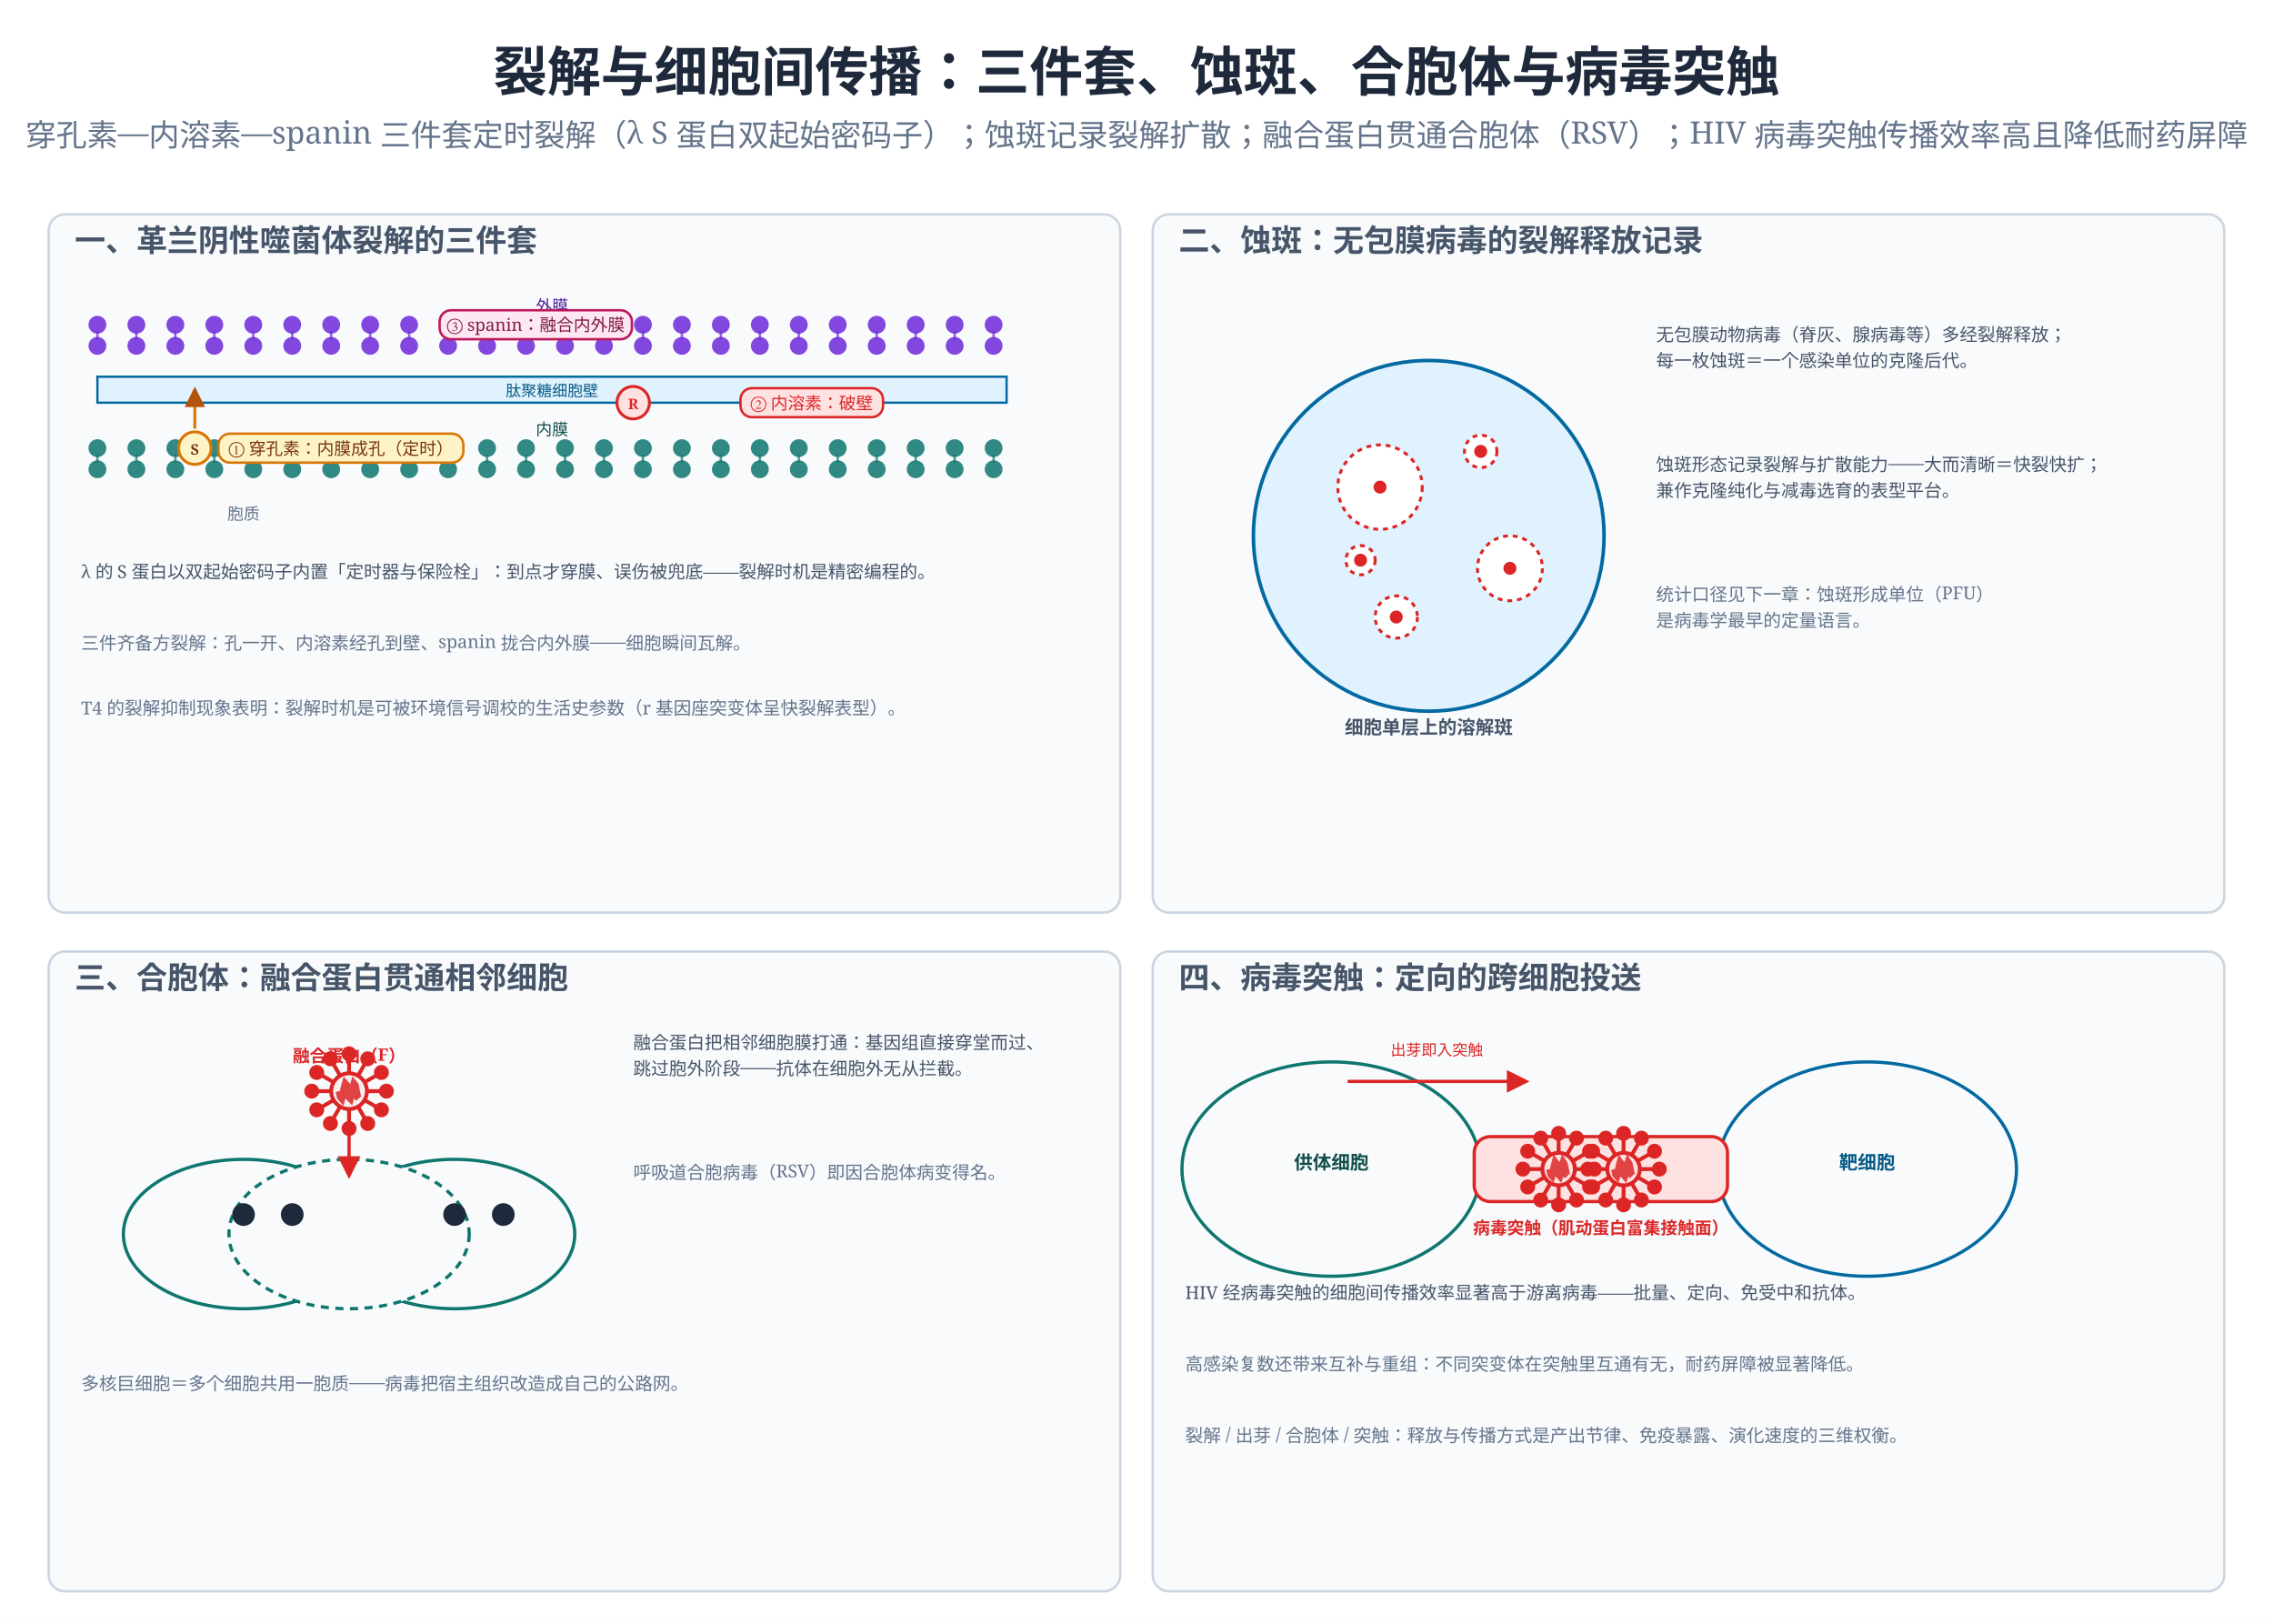
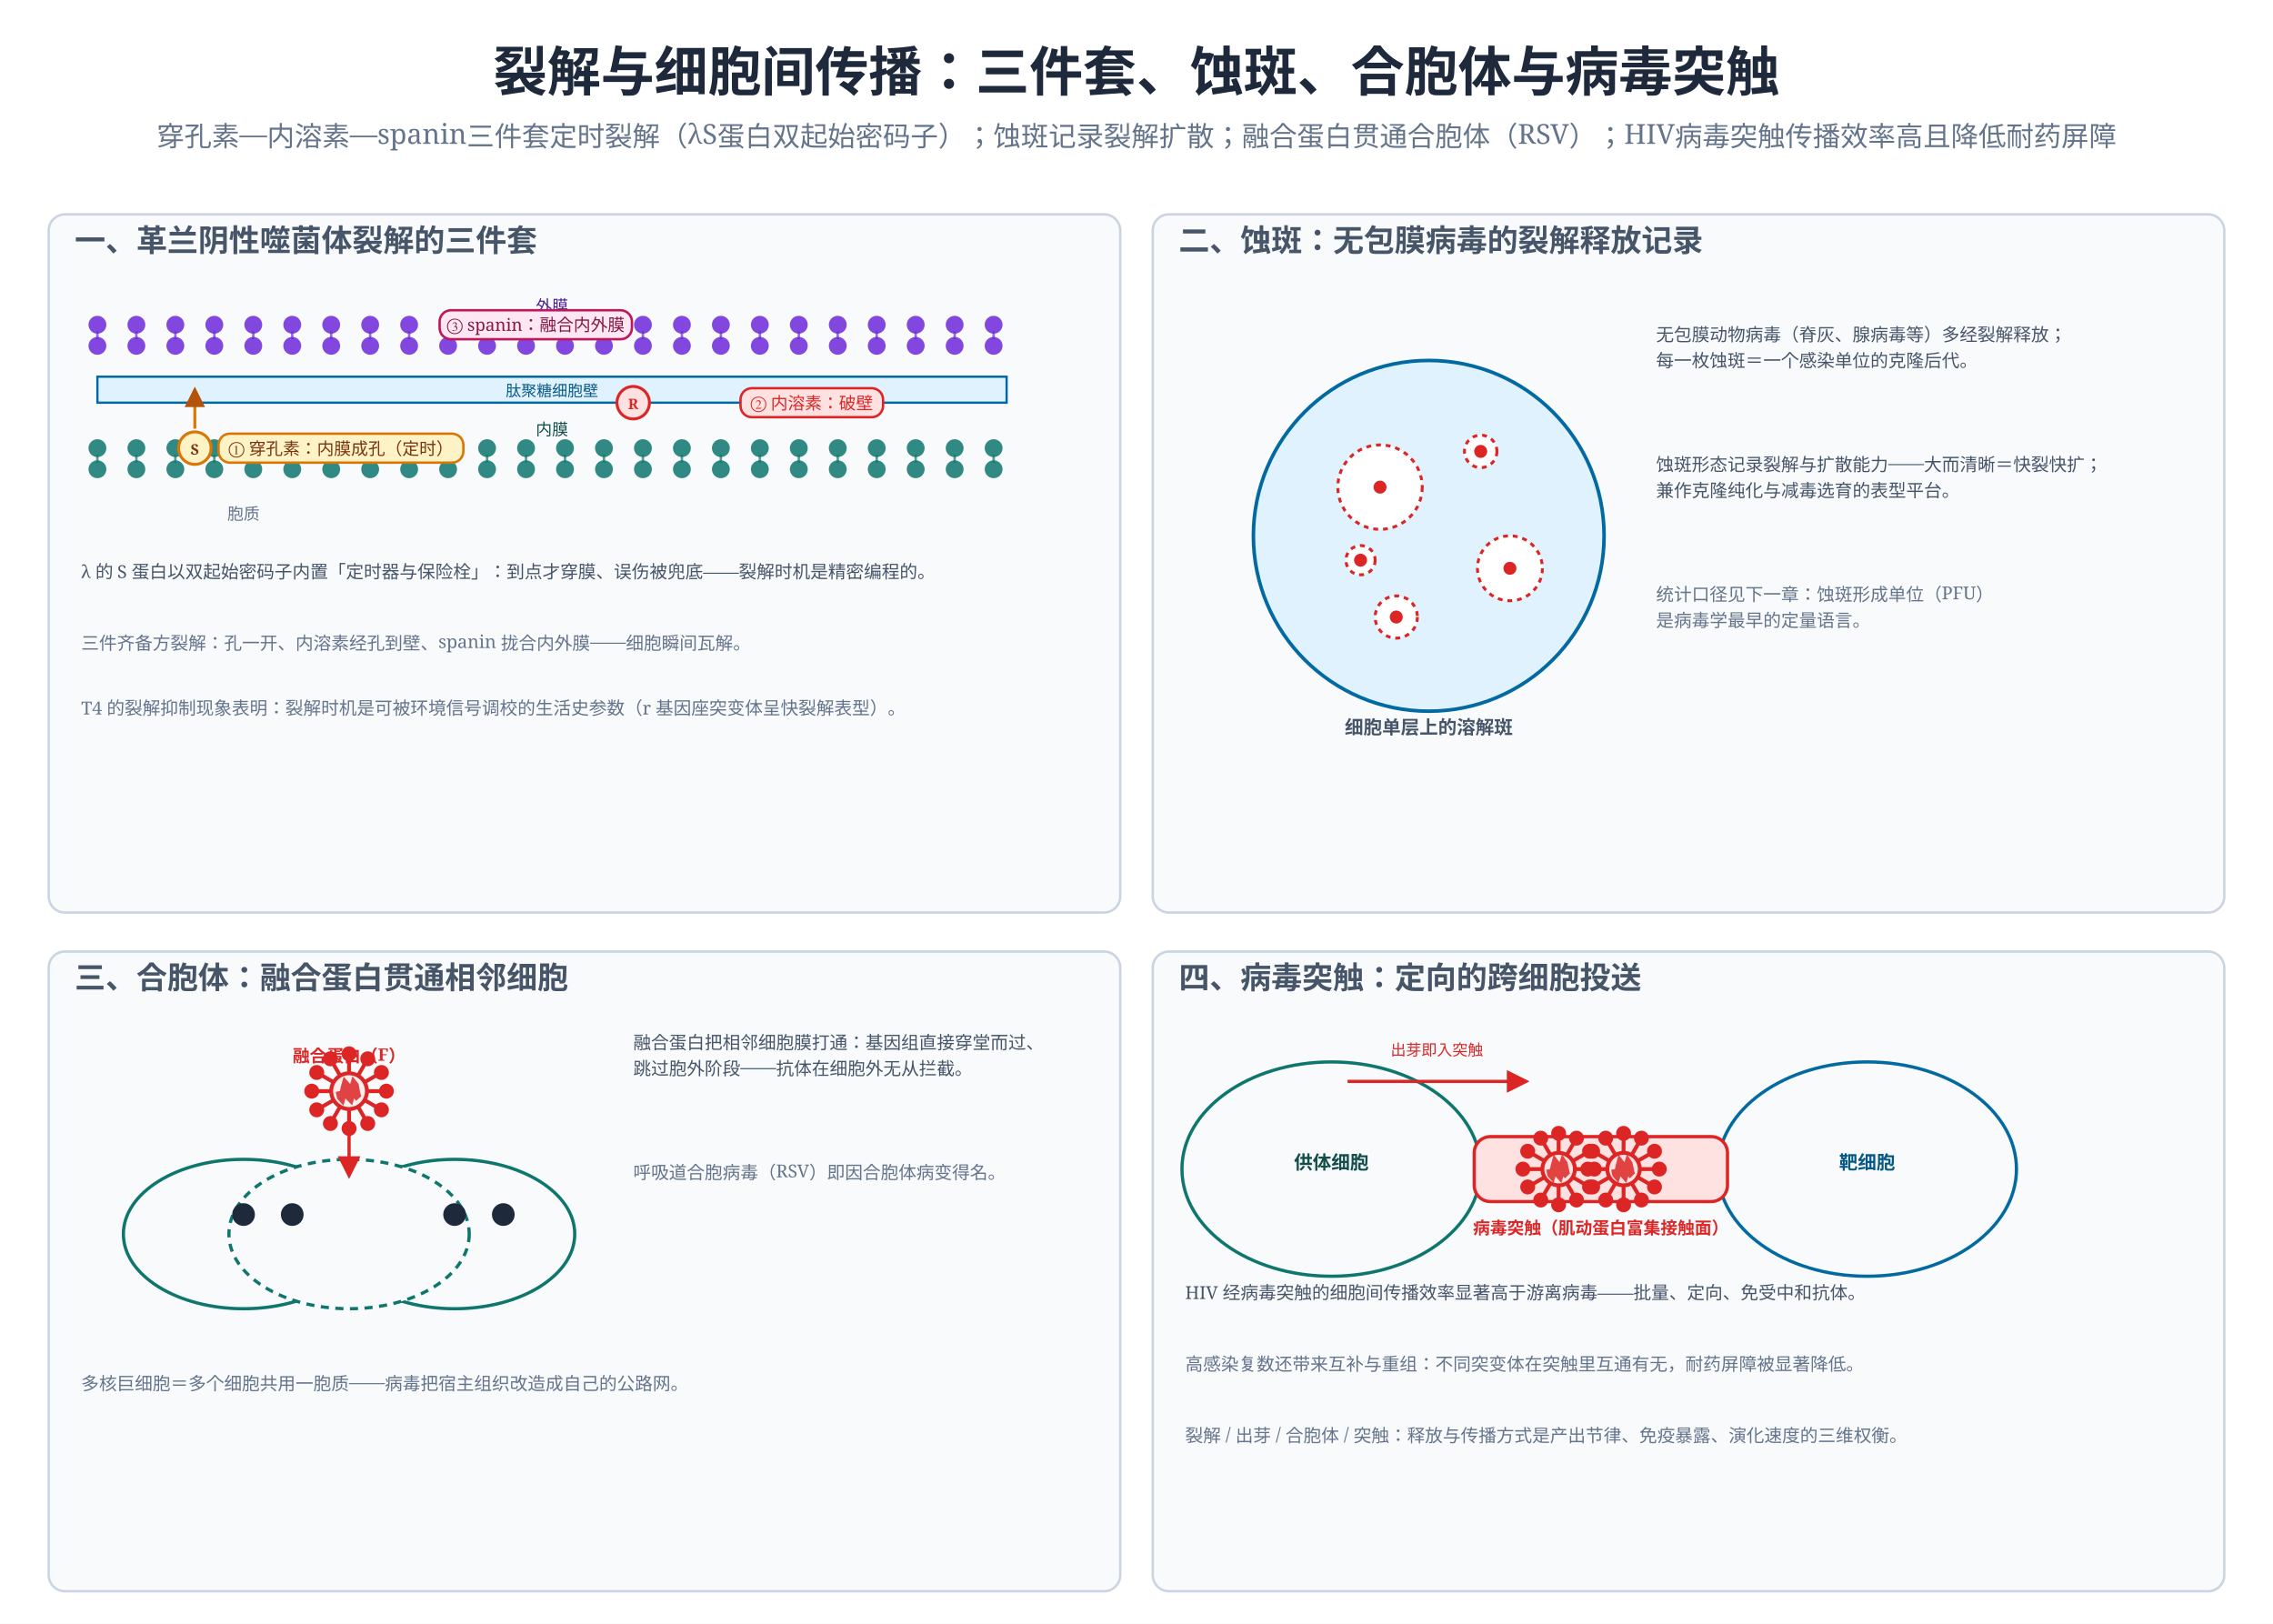
<svg xmlns="http://www.w3.org/2000/svg" width="1400" height="1000" viewBox="0 0 1400 1000" font-family="Noto Serif SC, LXGW WenKai, Songti SC, serif">
  <defs>
    <marker id="arr-ink" viewBox="0 0 10 10" refX="8.5" refY="5" markerWidth="7" markerHeight="7" orient="auto-start-reverse">
      <path d="M0,0 L10,5 L0,10 z" fill="#334155" />
    </marker>
    <marker id="arr-dna" viewBox="0 0 10 10" refX="8.5" refY="5" markerWidth="7" markerHeight="7" orient="auto-start-reverse">
      <path d="M0,0 L10,5 L0,10 z" fill="#0f766e" />
    </marker>
    <marker id="arr-rna" viewBox="0 0 10 10" refX="8.5" refY="5" markerWidth="7" markerHeight="7" orient="auto-start-reverse">
      <path d="M0,0 L10,5 L0,10 z" fill="#b45309" />
    </marker>
    <marker id="arr-pro" viewBox="0 0 10 10" refX="8.5" refY="5" markerWidth="7" markerHeight="7" orient="auto-start-reverse">
      <path d="M0,0 L10,5 L0,10 z" fill="#6d28d9" />
    </marker>
    <marker id="arr-enz" viewBox="0 0 10 10" refX="8.5" refY="5" markerWidth="7" markerHeight="7" orient="auto-start-reverse">
      <path d="M0,0 L10,5 L0,10 z" fill="#be185d" />
    </marker>
    <marker id="arr-acc" viewBox="0 0 10 10" refX="8.5" refY="5" markerWidth="7" markerHeight="7" orient="auto-start-reverse">
      <path d="M0,0 L10,5 L0,10 z" fill="#0369a1" />
    </marker>
    <marker id="arr-ok" viewBox="0 0 10 10" refX="8.5" refY="5" markerWidth="7" markerHeight="7" orient="auto-start-reverse">
      <path d="M0,0 L10,5 L0,10 z" fill="#059669" />
    </marker>
    <marker id="arr-warn" viewBox="0 0 10 10" refX="8.5" refY="5" markerWidth="7" markerHeight="7" orient="auto-start-reverse">
      <path d="M0,0 L10,5 L0,10 z" fill="#b45309" />
    </marker>
    <marker id="arr-bad" viewBox="0 0 10 10" refX="8.5" refY="5" markerWidth="7" markerHeight="7" orient="auto-start-reverse">
      <path d="M0,0 L10,5 L0,10 z" fill="#dc2626" />
    </marker>
    <marker id="arr-mute" viewBox="0 0 10 10" refX="8.5" refY="5" markerWidth="7" markerHeight="7" orient="auto-start-reverse">
      <path d="M0,0 L10,5 L0,10 z" fill="#94a3b8" />
    </marker>
  </defs>
  <rect x="0" y="0" width="1400" height="1000" fill="#ffffff" />
  <text x="700" y="56" text-anchor="middle" font-size="33" font-weight="700" fill="#1e293b">裂解与细胞间传播：三件套、蚀斑、合胞体与病毒突触</text>
-   <text x="700" y="90" text-anchor="middle" font-size="19" fill="#64748b">穿孔素—内溶素—spanin 三件套定时裂解（λ S 蛋白双起始密码子）；蚀斑记录裂解扩散；融合蛋白贯通合胞体（RSV）；HIV 病毒突触传播效率高且降低耐药屏障</text>
+   <text x="700" y="90" text-anchor="middle" font-size="17" fill="#64748b">穿孔素—内溶素—spanin三件套定时裂解（λS蛋白双起始密码子）；蚀斑记录裂解扩散；融合蛋白贯通合胞体（RSV）；HIV病毒突触传播效率高且降低耐药屏障</text>
  <rect x="30" y="132" width="660" height="430" rx="10" fill="#f8fafc" stroke="#cbd5e1" stroke-width="1.5" />
  <text x="46" y="154.84" font-size="19" fill="#475569" font-weight="700">一、革兰阴性噬菌体裂解的三件套</text>
  <g>
    <circle cx="60" cy="200" r="5.5" fill="#6d28d9" fill-opacity="0.85" />
    <line x1="60" y1="204" x2="60" y2="209" stroke="#6d28d9" stroke-width="1.5" stroke-opacity="0.7" />
    <circle cx="60" cy="213" r="5.5" fill="#6d28d9" fill-opacity="0.85" />
    <circle cx="84" cy="200" r="5.5" fill="#6d28d9" fill-opacity="0.85" />
    <line x1="84" y1="204" x2="84" y2="209" stroke="#6d28d9" stroke-width="1.5" stroke-opacity="0.7" />
    <circle cx="84" cy="213" r="5.5" fill="#6d28d9" fill-opacity="0.85" />
    <circle cx="108" cy="200" r="5.5" fill="#6d28d9" fill-opacity="0.85" />
    <line x1="108" y1="204" x2="108" y2="209" stroke="#6d28d9" stroke-width="1.5" stroke-opacity="0.7" />
    <circle cx="108" cy="213" r="5.5" fill="#6d28d9" fill-opacity="0.85" />
    <circle cx="132" cy="200" r="5.5" fill="#6d28d9" fill-opacity="0.85" />
    <line x1="132" y1="204" x2="132" y2="209" stroke="#6d28d9" stroke-width="1.5" stroke-opacity="0.7" />
    <circle cx="132" cy="213" r="5.5" fill="#6d28d9" fill-opacity="0.85" />
    <circle cx="156" cy="200" r="5.5" fill="#6d28d9" fill-opacity="0.85" />
    <line x1="156" y1="204" x2="156" y2="209" stroke="#6d28d9" stroke-width="1.5" stroke-opacity="0.7" />
    <circle cx="156" cy="213" r="5.5" fill="#6d28d9" fill-opacity="0.85" />
    <circle cx="180" cy="200" r="5.5" fill="#6d28d9" fill-opacity="0.85" />
    <line x1="180" y1="204" x2="180" y2="209" stroke="#6d28d9" stroke-width="1.5" stroke-opacity="0.7" />
    <circle cx="180" cy="213" r="5.5" fill="#6d28d9" fill-opacity="0.85" />
    <circle cx="204" cy="200" r="5.5" fill="#6d28d9" fill-opacity="0.85" />
    <line x1="204" y1="204" x2="204" y2="209" stroke="#6d28d9" stroke-width="1.5" stroke-opacity="0.7" />
    <circle cx="204" cy="213" r="5.5" fill="#6d28d9" fill-opacity="0.85" />
    <circle cx="228" cy="200" r="5.5" fill="#6d28d9" fill-opacity="0.85" />
    <line x1="228" y1="204" x2="228" y2="209" stroke="#6d28d9" stroke-width="1.5" stroke-opacity="0.7" />
    <circle cx="228" cy="213" r="5.5" fill="#6d28d9" fill-opacity="0.85" />
    <circle cx="252" cy="200" r="5.5" fill="#6d28d9" fill-opacity="0.85" />
    <line x1="252" y1="204" x2="252" y2="209" stroke="#6d28d9" stroke-width="1.5" stroke-opacity="0.7" />
    <circle cx="252" cy="213" r="5.5" fill="#6d28d9" fill-opacity="0.85" />
    <circle cx="276" cy="200" r="5.5" fill="#6d28d9" fill-opacity="0.85" />
    <line x1="276" y1="204" x2="276" y2="209" stroke="#6d28d9" stroke-width="1.5" stroke-opacity="0.7" />
    <circle cx="276" cy="213" r="5.5" fill="#6d28d9" fill-opacity="0.85" />
    <circle cx="300" cy="200" r="5.5" fill="#6d28d9" fill-opacity="0.85" />
    <line x1="300" y1="204" x2="300" y2="209" stroke="#6d28d9" stroke-width="1.5" stroke-opacity="0.7" />
    <circle cx="300" cy="213" r="5.5" fill="#6d28d9" fill-opacity="0.85" />
    <circle cx="324" cy="200" r="5.5" fill="#6d28d9" fill-opacity="0.85" />
    <line x1="324" y1="204" x2="324" y2="209" stroke="#6d28d9" stroke-width="1.5" stroke-opacity="0.7" />
    <circle cx="324" cy="213" r="5.5" fill="#6d28d9" fill-opacity="0.85" />
    <circle cx="348" cy="200" r="5.5" fill="#6d28d9" fill-opacity="0.85" />
    <line x1="348" y1="204" x2="348" y2="209" stroke="#6d28d9" stroke-width="1.5" stroke-opacity="0.7" />
    <circle cx="348" cy="213" r="5.5" fill="#6d28d9" fill-opacity="0.85" />
    <circle cx="372" cy="200" r="5.5" fill="#6d28d9" fill-opacity="0.85" />
    <line x1="372" y1="204" x2="372" y2="209" stroke="#6d28d9" stroke-width="1.5" stroke-opacity="0.7" />
    <circle cx="372" cy="213" r="5.5" fill="#6d28d9" fill-opacity="0.85" />
    <circle cx="396" cy="200" r="5.5" fill="#6d28d9" fill-opacity="0.85" />
    <line x1="396" y1="204" x2="396" y2="209" stroke="#6d28d9" stroke-width="1.5" stroke-opacity="0.7" />
    <circle cx="396" cy="213" r="5.5" fill="#6d28d9" fill-opacity="0.85" />
    <circle cx="420" cy="200" r="5.5" fill="#6d28d9" fill-opacity="0.85" />
    <line x1="420" y1="204" x2="420" y2="209" stroke="#6d28d9" stroke-width="1.5" stroke-opacity="0.7" />
    <circle cx="420" cy="213" r="5.5" fill="#6d28d9" fill-opacity="0.85" />
    <circle cx="444" cy="200" r="5.5" fill="#6d28d9" fill-opacity="0.85" />
    <line x1="444" y1="204" x2="444" y2="209" stroke="#6d28d9" stroke-width="1.5" stroke-opacity="0.7" />
    <circle cx="444" cy="213" r="5.5" fill="#6d28d9" fill-opacity="0.85" />
    <circle cx="468" cy="200" r="5.5" fill="#6d28d9" fill-opacity="0.85" />
    <line x1="468" y1="204" x2="468" y2="209" stroke="#6d28d9" stroke-width="1.5" stroke-opacity="0.7" />
    <circle cx="468" cy="213" r="5.5" fill="#6d28d9" fill-opacity="0.85" />
    <circle cx="492" cy="200" r="5.5" fill="#6d28d9" fill-opacity="0.85" />
    <line x1="492" y1="204" x2="492" y2="209" stroke="#6d28d9" stroke-width="1.5" stroke-opacity="0.7" />
    <circle cx="492" cy="213" r="5.5" fill="#6d28d9" fill-opacity="0.85" />
    <circle cx="516" cy="200" r="5.5" fill="#6d28d9" fill-opacity="0.85" />
    <line x1="516" y1="204" x2="516" y2="209" stroke="#6d28d9" stroke-width="1.5" stroke-opacity="0.7" />
    <circle cx="516" cy="213" r="5.5" fill="#6d28d9" fill-opacity="0.85" />
    <circle cx="540" cy="200" r="5.5" fill="#6d28d9" fill-opacity="0.85" />
    <line x1="540" y1="204" x2="540" y2="209" stroke="#6d28d9" stroke-width="1.5" stroke-opacity="0.7" />
    <circle cx="540" cy="213" r="5.5" fill="#6d28d9" fill-opacity="0.85" />
    <circle cx="564" cy="200" r="5.5" fill="#6d28d9" fill-opacity="0.85" />
    <line x1="564" y1="204" x2="564" y2="209" stroke="#6d28d9" stroke-width="1.5" stroke-opacity="0.7" />
    <circle cx="564" cy="213" r="5.5" fill="#6d28d9" fill-opacity="0.85" />
    <circle cx="588" cy="200" r="5.5" fill="#6d28d9" fill-opacity="0.85" />
    <line x1="588" y1="204" x2="588" y2="209" stroke="#6d28d9" stroke-width="1.5" stroke-opacity="0.7" />
    <circle cx="588" cy="213" r="5.5" fill="#6d28d9" fill-opacity="0.85" />
    <circle cx="612" cy="200" r="5.5" fill="#6d28d9" fill-opacity="0.85" />
    <line x1="612" y1="204" x2="612" y2="209" stroke="#6d28d9" stroke-width="1.5" stroke-opacity="0.7" />
    <circle cx="612" cy="213" r="5.5" fill="#6d28d9" fill-opacity="0.85" />
  </g>
  <text x="340" y="192" font-size="10" fill="#4c1d95" text-anchor="middle">外膜</text>
  <rect x="60" y="232" width="560" height="16" fill="#e0f2fe" stroke="#0369a1" stroke-width="1.4" />
  <text x="340" y="244" font-size="9.5" fill="#075985" text-anchor="middle">肽聚糖细胞壁</text>
  <g>
    <circle cx="60" cy="276" r="5.5" fill="#0f766e" fill-opacity="0.85" />
    <line x1="60" y1="280" x2="60" y2="285" stroke="#0f766e" stroke-width="1.5" stroke-opacity="0.7" />
    <circle cx="60" cy="289" r="5.5" fill="#0f766e" fill-opacity="0.85" />
    <circle cx="84" cy="276" r="5.5" fill="#0f766e" fill-opacity="0.85" />
    <line x1="84" y1="280" x2="84" y2="285" stroke="#0f766e" stroke-width="1.5" stroke-opacity="0.7" />
    <circle cx="84" cy="289" r="5.5" fill="#0f766e" fill-opacity="0.85" />
    <circle cx="108" cy="276" r="5.5" fill="#0f766e" fill-opacity="0.85" />
    <line x1="108" y1="280" x2="108" y2="285" stroke="#0f766e" stroke-width="1.5" stroke-opacity="0.7" />
    <circle cx="108" cy="289" r="5.5" fill="#0f766e" fill-opacity="0.85" />
    <circle cx="132" cy="276" r="5.5" fill="#0f766e" fill-opacity="0.85" />
    <line x1="132" y1="280" x2="132" y2="285" stroke="#0f766e" stroke-width="1.5" stroke-opacity="0.7" />
    <circle cx="132" cy="289" r="5.5" fill="#0f766e" fill-opacity="0.85" />
    <circle cx="156" cy="276" r="5.5" fill="#0f766e" fill-opacity="0.85" />
    <line x1="156" y1="280" x2="156" y2="285" stroke="#0f766e" stroke-width="1.5" stroke-opacity="0.7" />
    <circle cx="156" cy="289" r="5.5" fill="#0f766e" fill-opacity="0.85" />
    <circle cx="180" cy="276" r="5.5" fill="#0f766e" fill-opacity="0.85" />
    <line x1="180" y1="280" x2="180" y2="285" stroke="#0f766e" stroke-width="1.5" stroke-opacity="0.7" />
    <circle cx="180" cy="289" r="5.5" fill="#0f766e" fill-opacity="0.85" />
    <circle cx="204" cy="276" r="5.5" fill="#0f766e" fill-opacity="0.85" />
    <line x1="204" y1="280" x2="204" y2="285" stroke="#0f766e" stroke-width="1.5" stroke-opacity="0.7" />
    <circle cx="204" cy="289" r="5.5" fill="#0f766e" fill-opacity="0.85" />
    <circle cx="228" cy="276" r="5.5" fill="#0f766e" fill-opacity="0.85" />
    <line x1="228" y1="280" x2="228" y2="285" stroke="#0f766e" stroke-width="1.5" stroke-opacity="0.7" />
    <circle cx="228" cy="289" r="5.5" fill="#0f766e" fill-opacity="0.85" />
    <circle cx="252" cy="276" r="5.5" fill="#0f766e" fill-opacity="0.85" />
    <line x1="252" y1="280" x2="252" y2="285" stroke="#0f766e" stroke-width="1.5" stroke-opacity="0.7" />
    <circle cx="252" cy="289" r="5.5" fill="#0f766e" fill-opacity="0.85" />
    <circle cx="276" cy="276" r="5.5" fill="#0f766e" fill-opacity="0.85" />
    <line x1="276" y1="280" x2="276" y2="285" stroke="#0f766e" stroke-width="1.5" stroke-opacity="0.7" />
    <circle cx="276" cy="289" r="5.5" fill="#0f766e" fill-opacity="0.85" />
    <circle cx="300" cy="276" r="5.5" fill="#0f766e" fill-opacity="0.85" />
    <line x1="300" y1="280" x2="300" y2="285" stroke="#0f766e" stroke-width="1.5" stroke-opacity="0.7" />
    <circle cx="300" cy="289" r="5.5" fill="#0f766e" fill-opacity="0.85" />
    <circle cx="324" cy="276" r="5.5" fill="#0f766e" fill-opacity="0.85" />
    <line x1="324" y1="280" x2="324" y2="285" stroke="#0f766e" stroke-width="1.5" stroke-opacity="0.7" />
    <circle cx="324" cy="289" r="5.5" fill="#0f766e" fill-opacity="0.85" />
    <circle cx="348" cy="276" r="5.5" fill="#0f766e" fill-opacity="0.85" />
    <line x1="348" y1="280" x2="348" y2="285" stroke="#0f766e" stroke-width="1.5" stroke-opacity="0.7" />
    <circle cx="348" cy="289" r="5.5" fill="#0f766e" fill-opacity="0.85" />
    <circle cx="372" cy="276" r="5.5" fill="#0f766e" fill-opacity="0.85" />
    <line x1="372" y1="280" x2="372" y2="285" stroke="#0f766e" stroke-width="1.5" stroke-opacity="0.7" />
    <circle cx="372" cy="289" r="5.5" fill="#0f766e" fill-opacity="0.85" />
    <circle cx="396" cy="276" r="5.5" fill="#0f766e" fill-opacity="0.85" />
    <line x1="396" y1="280" x2="396" y2="285" stroke="#0f766e" stroke-width="1.5" stroke-opacity="0.7" />
    <circle cx="396" cy="289" r="5.5" fill="#0f766e" fill-opacity="0.85" />
    <circle cx="420" cy="276" r="5.5" fill="#0f766e" fill-opacity="0.85" />
    <line x1="420" y1="280" x2="420" y2="285" stroke="#0f766e" stroke-width="1.5" stroke-opacity="0.7" />
    <circle cx="420" cy="289" r="5.5" fill="#0f766e" fill-opacity="0.85" />
    <circle cx="444" cy="276" r="5.5" fill="#0f766e" fill-opacity="0.85" />
    <line x1="444" y1="280" x2="444" y2="285" stroke="#0f766e" stroke-width="1.5" stroke-opacity="0.7" />
    <circle cx="444" cy="289" r="5.5" fill="#0f766e" fill-opacity="0.85" />
    <circle cx="468" cy="276" r="5.5" fill="#0f766e" fill-opacity="0.85" />
    <line x1="468" y1="280" x2="468" y2="285" stroke="#0f766e" stroke-width="1.5" stroke-opacity="0.7" />
    <circle cx="468" cy="289" r="5.5" fill="#0f766e" fill-opacity="0.85" />
    <circle cx="492" cy="276" r="5.5" fill="#0f766e" fill-opacity="0.85" />
    <line x1="492" y1="280" x2="492" y2="285" stroke="#0f766e" stroke-width="1.5" stroke-opacity="0.7" />
    <circle cx="492" cy="289" r="5.5" fill="#0f766e" fill-opacity="0.85" />
    <circle cx="516" cy="276" r="5.5" fill="#0f766e" fill-opacity="0.85" />
    <line x1="516" y1="280" x2="516" y2="285" stroke="#0f766e" stroke-width="1.5" stroke-opacity="0.7" />
    <circle cx="516" cy="289" r="5.5" fill="#0f766e" fill-opacity="0.85" />
    <circle cx="540" cy="276" r="5.5" fill="#0f766e" fill-opacity="0.85" />
    <line x1="540" y1="280" x2="540" y2="285" stroke="#0f766e" stroke-width="1.5" stroke-opacity="0.7" />
    <circle cx="540" cy="289" r="5.5" fill="#0f766e" fill-opacity="0.85" />
    <circle cx="564" cy="276" r="5.5" fill="#0f766e" fill-opacity="0.85" />
    <line x1="564" y1="280" x2="564" y2="285" stroke="#0f766e" stroke-width="1.5" stroke-opacity="0.7" />
    <circle cx="564" cy="289" r="5.5" fill="#0f766e" fill-opacity="0.85" />
    <circle cx="588" cy="276" r="5.5" fill="#0f766e" fill-opacity="0.85" />
    <line x1="588" y1="280" x2="588" y2="285" stroke="#0f766e" stroke-width="1.5" stroke-opacity="0.7" />
    <circle cx="588" cy="289" r="5.5" fill="#0f766e" fill-opacity="0.85" />
    <circle cx="612" cy="276" r="5.5" fill="#0f766e" fill-opacity="0.85" />
    <line x1="612" y1="280" x2="612" y2="285" stroke="#0f766e" stroke-width="1.5" stroke-opacity="0.7" />
    <circle cx="612" cy="289" r="5.5" fill="#0f766e" fill-opacity="0.85" />
  </g>
  <text x="340" y="268" font-size="10" fill="#134e4a" text-anchor="middle">内膜</text>
  <text x="150" y="320" font-size="10" fill="#64748b" text-anchor="middle">胞质</text>
  <circle cx="120" cy="276" r="10" fill="#fef3c7" stroke="#d97706" stroke-width="1.8" />
  <text x="120" y="280" font-size="9" fill="#78350f" text-anchor="middle" font-weight="700">S</text>
  <line x1="120" y1="264" x2="120" y2="240" stroke="#d97706" stroke-width="1.8" marker-end="url(#arr-warn)" />
  <rect x="134.59" y="267.075" width="150.82" height="17.85" rx="7" fill="#fef3c7" stroke="#d97706" stroke-width="1.5" />
  <text x="210" y="279.78" font-size="10.5" fill="#78350f" text-anchor="middle">① 穿孔素：内膜成孔（定时）</text>
  <circle cx="390" cy="248" r="10" fill="#fee2e2" stroke="#dc2626" stroke-width="1.8" />
  <text x="390" y="252" font-size="9" fill="#dc2626" text-anchor="middle" font-weight="700">R</text>
  <rect x="456.09" y="239.075" width="87.82" height="17.85" rx="7" fill="#fee2e2" stroke="#dc2626" stroke-width="1.5" />
  <text x="500" y="251.78" font-size="10.5" fill="#dc2626" text-anchor="middle">② 内溶素：破壁</text>
  <rect x="270.76" y="191.075" width="118.48" height="17.85" rx="7" fill="#fce7f3" stroke="#be185d" stroke-width="1.5" />
  <text x="330" y="203.78" font-size="10.5" fill="#831843" text-anchor="middle">③ spanin：融合内外膜</text>
  <text x="50" y="356" font-size="11" fill="#475569">λ 的 S 蛋白以双起始密码子内置「定时器与保险栓」：到点才穿膜、误伤被兜底——裂解时机是精密编程的。</text>
  <text x="50" y="400" font-size="11" fill="#64748b">三件齐备方裂解：孔一开、内溶素经孔到壁、spanin 拢合内外膜——细胞瞬间瓦解。</text>
  <text x="50" y="440" font-size="11" fill="#64748b">T4 的裂解抑制现象表明：裂解时机是可被环境信号调校的生活史参数（r 基因座突变体呈快裂解表型）。</text>
  <rect x="710" y="132" width="660" height="430" rx="10" fill="#f8fafc" stroke="#cbd5e1" stroke-width="1.5" />
  <text x="726" y="154.84" font-size="19" fill="#475569" font-weight="700">二、蚀斑：无包膜病毒的裂解释放记录</text>
  <circle cx="880" cy="330" r="108" fill="#e0f2fe" stroke="#0369a1" stroke-width="2.2" />
  <circle cx="850" cy="300" r="26" fill="#ffffff" stroke="#dc2626" stroke-width="1.8" stroke-dasharray="3 3" />
  <circle cx="850" cy="300" r="4" fill="#dc2626" />
  <circle cx="930" cy="350" r="20" fill="#ffffff" stroke="#dc2626" stroke-width="1.8" stroke-dasharray="3 3" />
  <circle cx="930" cy="350" r="4" fill="#dc2626" />
  <circle cx="860" cy="380" r="13" fill="#ffffff" stroke="#dc2626" stroke-width="1.8" stroke-dasharray="3 3" />
  <circle cx="860" cy="380" r="4" fill="#dc2626" />
  <circle cx="912" cy="278" r="10" fill="#ffffff" stroke="#dc2626" stroke-width="1.8" stroke-dasharray="3 3" />
  <circle cx="912" cy="278" r="4" fill="#dc2626" />
  <circle cx="838" cy="345" r="9" fill="#ffffff" stroke="#dc2626" stroke-width="1.8" stroke-dasharray="3 3" />
  <circle cx="838" cy="345" r="4" fill="#dc2626" />
  <text x="880" y="452" font-size="11.5" fill="#475569" text-anchor="middle" font-weight="700">细胞单层上的溶解斑</text>
  <text x="1020" y="210" font-size="11" fill="#475569">无包膜动物病毒（脊灰、腺病毒等）多经裂解释放；</text>
  <text x="1020" y="226" font-size="11" fill="#475569">每一枚蚀斑＝一个感染单位的克隆后代。</text>
  <text x="1020" y="290" font-size="11" fill="#475569">蚀斑形态记录裂解与扩散能力——大而清晰＝快裂快扩；</text>
  <text x="1020" y="306" font-size="11" fill="#475569">兼作克隆纯化与减毒选育的表型平台。</text>
  <text x="1020" y="370" font-size="11" fill="#64748b">统计口径见下一章：蚀斑形成单位（PFU）</text>
  <text x="1020" y="386" font-size="11" fill="#64748b">是病毒学最早的定量语言。</text>
  <rect x="30" y="586" width="660" height="394" rx="10" fill="#f8fafc" stroke="#cbd5e1" stroke-width="1.5" />
  <text x="46" y="608.84" font-size="19" fill="#475569" font-weight="700">三、合胞体：融合蛋白贯通相邻细胞</text>
  <ellipse cx="150" cy="760" rx="74" ry="46" fill="#f8fafc" stroke="#0f766e" stroke-width="2" />
  <ellipse cx="280" cy="760" rx="74" ry="46" fill="#f8fafc" stroke="#0f766e" stroke-width="2" />
  <ellipse cx="215" cy="760" rx="74" ry="46" fill="#f8fafc" stroke="#0f766e" stroke-width="2" stroke-dasharray="5 4" />
  <circle cx="150" cy="748" r="7" fill="#1e293b" />
  <circle cx="180" cy="748" r="7" fill="#1e293b" />
  <circle cx="280" cy="748" r="7" fill="#1e293b" />
  <circle cx="310" cy="748" r="7" fill="#1e293b" />
  <circle cx="215" cy="672" r="11" fill="#fee2e2" fill-opacity="0.5" stroke="#dc2626" stroke-width="2.4" />
  <line x1="226" y1="672" x2="238" y2="672" stroke="#dc2626" stroke-width="2.4" />
  <circle cx="238" cy="672" r="4.6" fill="#dc2626" />
  <line x1="224.526" y1="677.5" x2="234.919" y2="683.5" stroke="#dc2626" stroke-width="2.4" />
  <circle cx="234.919" cy="683.5" r="4.6" fill="#dc2626" />
  <line x1="220.5" y1="681.526" x2="226.5" y2="691.919" stroke="#dc2626" stroke-width="2.4" />
  <circle cx="226.5" cy="691.919" r="4.6" fill="#dc2626" />
  <line x1="215" y1="683" x2="215" y2="695" stroke="#dc2626" stroke-width="2.4" />
  <circle cx="215" cy="695" r="4.6" fill="#dc2626" />
  <line x1="209.5" y1="681.526" x2="203.5" y2="691.919" stroke="#dc2626" stroke-width="2.4" />
  <circle cx="203.5" cy="691.919" r="4.6" fill="#dc2626" />
  <line x1="205.474" y1="677.5" x2="195.081" y2="683.5" stroke="#dc2626" stroke-width="2.4" />
  <circle cx="195.081" cy="683.5" r="4.6" fill="#dc2626" />
  <line x1="204" y1="672" x2="192" y2="672" stroke="#dc2626" stroke-width="2.4" />
  <circle cx="192" cy="672" r="4.6" fill="#dc2626" />
  <line x1="205.474" y1="666.5" x2="195.081" y2="660.5" stroke="#dc2626" stroke-width="2.4" />
  <circle cx="195.081" cy="660.5" r="4.6" fill="#dc2626" />
  <line x1="209.5" y1="662.474" x2="203.5" y2="652.081" stroke="#dc2626" stroke-width="2.4" />
  <circle cx="203.5" cy="652.081" r="4.6" fill="#dc2626" />
  <line x1="215" y1="661" x2="215" y2="649" stroke="#dc2626" stroke-width="2.4" />
  <circle cx="215" cy="649" r="4.6" fill="#dc2626" />
  <line x1="220.5" y1="662.474" x2="226.5" y2="652.081" stroke="#dc2626" stroke-width="2.4" />
  <circle cx="226.5" cy="652.081" r="4.6" fill="#dc2626" />
  <line x1="224.526" y1="666.5" x2="234.919" y2="660.5" stroke="#dc2626" stroke-width="2.4" />
  <circle cx="234.919" cy="660.5" r="4.6" fill="#dc2626" />
  <path d="M 208.9,672.0 L 209.7,675.6 L 210.5,676.5 L 211.2,674.0 L 212.0,670.0 L 212.7,667.5 L 213.5,668.4 L 214.2,672.1 L 215.0,675.7 L 215.8,676.5 L 216.5,673.9 L 217.3,669.9 L 218.0,667.5 L 218.8,668.5 L 219.5,672.2 L 220.3,675.7 L 221.0,676.5 " fill="none" opacity="0.85" stroke="#dc2626" stroke-width="4.4" />
  <line x1="215" y1="692" x2="215" y2="724" stroke="#dc2626" stroke-width="2" marker-end="url(#arr-bad)" />
  <text x="215" y="654" font-size="10.5" fill="#dc2626" text-anchor="middle" font-weight="700">融合蛋白（F）</text>
  <text x="390" y="646" font-size="11" fill="#475569">融合蛋白把相邻细胞膜打通：基因组直接穿堂而过、</text>
  <text x="390" y="662" font-size="11" fill="#475569">跳过胞外阶段——抗体在细胞外无从拦截。</text>
  <text x="390" y="726" font-size="11" fill="#64748b">呼吸道合胞病毒（RSV）即因合胞体病变得名。</text>
  <text x="50" y="856" font-size="11" fill="#64748b">多核巨细胞＝多个细胞共用一胞质——病毒把宿主组织改造成自己的公路网。</text>
  <rect x="710" y="586" width="660" height="394" rx="10" fill="#f8fafc" stroke="#cbd5e1" stroke-width="1.5" />
  <text x="726" y="608.84" font-size="19" fill="#475569" font-weight="700">四、病毒突触：定向的跨细胞投送</text>
  <ellipse cx="820" cy="720" rx="92" ry="66" fill="#f8fafc" stroke="#0f766e" stroke-width="2" />
  <text x="820" y="720" font-size="11.5" fill="#134e4a" text-anchor="middle" font-weight="700">供体细胞</text>
  <ellipse cx="1150" cy="720" rx="92" ry="66" fill="#f8fafc" stroke="#0369a1" stroke-width="2" />
  <text x="1150" y="720" font-size="11.5" fill="#075985" text-anchor="middle" font-weight="700">靶细胞</text>
  <rect x="908" y="700" width="156" height="40" rx="10" fill="#fee2e2" stroke="#dc2626" stroke-width="2" />
  <circle cx="960" cy="720" r="10" fill="#fee2e2" fill-opacity="0.5" stroke="#dc2626" stroke-width="2.4" />
  <line x1="970" y1="720" x2="982" y2="720" stroke="#dc2626" stroke-width="2.4" />
  <circle cx="982" cy="720" r="4.6" fill="#dc2626" />
  <line x1="968.66" y1="725" x2="979.053" y2="731" stroke="#dc2626" stroke-width="2.4" />
  <circle cx="979.053" cy="731" r="4.6" fill="#dc2626" />
  <line x1="965" y1="728.66" x2="971" y2="739.053" stroke="#dc2626" stroke-width="2.4" />
  <circle cx="971" cy="739.053" r="4.6" fill="#dc2626" />
  <line x1="960" y1="730" x2="960" y2="742" stroke="#dc2626" stroke-width="2.4" />
  <circle cx="960" cy="742" r="4.6" fill="#dc2626" />
  <line x1="955" y1="728.66" x2="949" y2="739.053" stroke="#dc2626" stroke-width="2.4" />
  <circle cx="949" cy="739.053" r="4.6" fill="#dc2626" />
  <line x1="951.34" y1="725" x2="940.947" y2="731" stroke="#dc2626" stroke-width="2.4" />
  <circle cx="940.947" cy="731" r="4.6" fill="#dc2626" />
  <line x1="950" y1="720" x2="938" y2="720" stroke="#dc2626" stroke-width="2.4" />
  <circle cx="938" cy="720" r="4.6" fill="#dc2626" />
  <line x1="951.34" y1="715" x2="940.947" y2="709" stroke="#dc2626" stroke-width="2.4" />
  <circle cx="940.947" cy="709" r="4.6" fill="#dc2626" />
  <line x1="955" y1="711.34" x2="949" y2="700.947" stroke="#dc2626" stroke-width="2.4" />
  <circle cx="949" cy="700.947" r="4.6" fill="#dc2626" />
  <line x1="960" y1="710" x2="960" y2="698" stroke="#dc2626" stroke-width="2.4" />
  <circle cx="960" cy="698" r="4.6" fill="#dc2626" />
  <line x1="965" y1="711.34" x2="971" y2="700.947" stroke="#dc2626" stroke-width="2.4" />
  <circle cx="971" cy="700.947" r="4.6" fill="#dc2626" />
  <line x1="968.66" y1="715" x2="979.053" y2="709" stroke="#dc2626" stroke-width="2.4" />
  <circle cx="979.053" cy="709" r="4.6" fill="#dc2626" />
  <path d="M 954.5,720.0 L 955.2,723.3 L 955.9,724.1 L 956.6,721.8 L 957.3,718.1 L 957.9,715.9 L 958.6,716.8 L 959.3,720.1 L 960.0,723.3 L 960.7,724.1 L 961.4,721.7 L 962.1,718.1 L 962.8,715.9 L 963.4,716.8 L 964.1,720.1 L 964.8,723.4 L 965.5,724.1 " fill="none" opacity="0.85" stroke="#dc2626" stroke-width="4.4" />
  <circle cx="1000" cy="720" r="10" fill="#fee2e2" fill-opacity="0.5" stroke="#dc2626" stroke-width="2.4" />
  <line x1="1010" y1="720" x2="1022" y2="720" stroke="#dc2626" stroke-width="2.4" />
  <circle cx="1022" cy="720" r="4.6" fill="#dc2626" />
  <line x1="1008.66" y1="725" x2="1019.053" y2="731" stroke="#dc2626" stroke-width="2.4" />
  <circle cx="1019.053" cy="731" r="4.6" fill="#dc2626" />
  <line x1="1005" y1="728.66" x2="1011" y2="739.053" stroke="#dc2626" stroke-width="2.4" />
  <circle cx="1011" cy="739.053" r="4.6" fill="#dc2626" />
  <line x1="1000" y1="730" x2="1000" y2="742" stroke="#dc2626" stroke-width="2.4" />
  <circle cx="1000" cy="742" r="4.6" fill="#dc2626" />
  <line x1="995" y1="728.66" x2="989" y2="739.053" stroke="#dc2626" stroke-width="2.4" />
  <circle cx="989" cy="739.053" r="4.6" fill="#dc2626" />
  <line x1="991.34" y1="725" x2="980.947" y2="731" stroke="#dc2626" stroke-width="2.4" />
  <circle cx="980.947" cy="731" r="4.6" fill="#dc2626" />
  <line x1="990" y1="720" x2="978" y2="720" stroke="#dc2626" stroke-width="2.4" />
  <circle cx="978" cy="720" r="4.6" fill="#dc2626" />
  <line x1="991.34" y1="715" x2="980.947" y2="709" stroke="#dc2626" stroke-width="2.4" />
  <circle cx="980.947" cy="709" r="4.6" fill="#dc2626" />
  <line x1="995" y1="711.34" x2="989" y2="700.947" stroke="#dc2626" stroke-width="2.4" />
  <circle cx="989" cy="700.947" r="4.6" fill="#dc2626" />
  <line x1="1000" y1="710" x2="1000" y2="698" stroke="#dc2626" stroke-width="2.4" />
  <circle cx="1000" cy="698" r="4.6" fill="#dc2626" />
  <line x1="1005" y1="711.34" x2="1011" y2="700.947" stroke="#dc2626" stroke-width="2.4" />
  <circle cx="1011" cy="700.947" r="4.6" fill="#dc2626" />
  <line x1="1008.66" y1="715" x2="1019.053" y2="709" stroke="#dc2626" stroke-width="2.4" />
  <circle cx="1019.053" cy="709" r="4.6" fill="#dc2626" />
  <path d="M 994.5,720.0 L 995.2,723.3 L 995.9,724.1 L 996.6,721.8 L 997.3,718.1 L 997.9,715.9 L 998.6,716.8 L 999.3,720.1 L 1000.0,723.3 L 1000.7,724.1 L 1001.4,721.7 L 1002.1,718.1 L 1002.8,715.9 L 1003.4,716.8 L 1004.1,720.1 L 1004.8,723.4 L 1005.5,724.1 " fill="none" opacity="0.85" stroke="#dc2626" stroke-width="4.4" />
  <text x="986" y="760" font-size="10.5" fill="#dc2626" text-anchor="middle" font-weight="700">病毒突触（肌动蛋白富集接触面）</text>
  <line x1="830" y1="666" x2="940" y2="666" stroke="#dc2626" stroke-width="2" marker-end="url(#arr-bad)" />
  <text x="885" y="650" font-size="9.5" fill="#dc2626" text-anchor="middle">出芽即入突触</text>
  <text x="730" y="800" font-size="11" fill="#475569">HIV 经病毒突触的细胞间传播效率显著高于游离病毒——批量、定向、免受中和抗体。</text>
  <text x="730" y="844" font-size="11" fill="#64748b">高感染复数还带来互补与重组：不同突变体在突触里互通有无，耐药屏障被显著降低。</text>
  <text x="730" y="888" font-size="11" fill="#64748b">裂解 / 出芽 / 合胞体 / 突触：释放与传播方式是产出节律、免疫暴露、演化速度的三维权衡。</text>
</svg>
